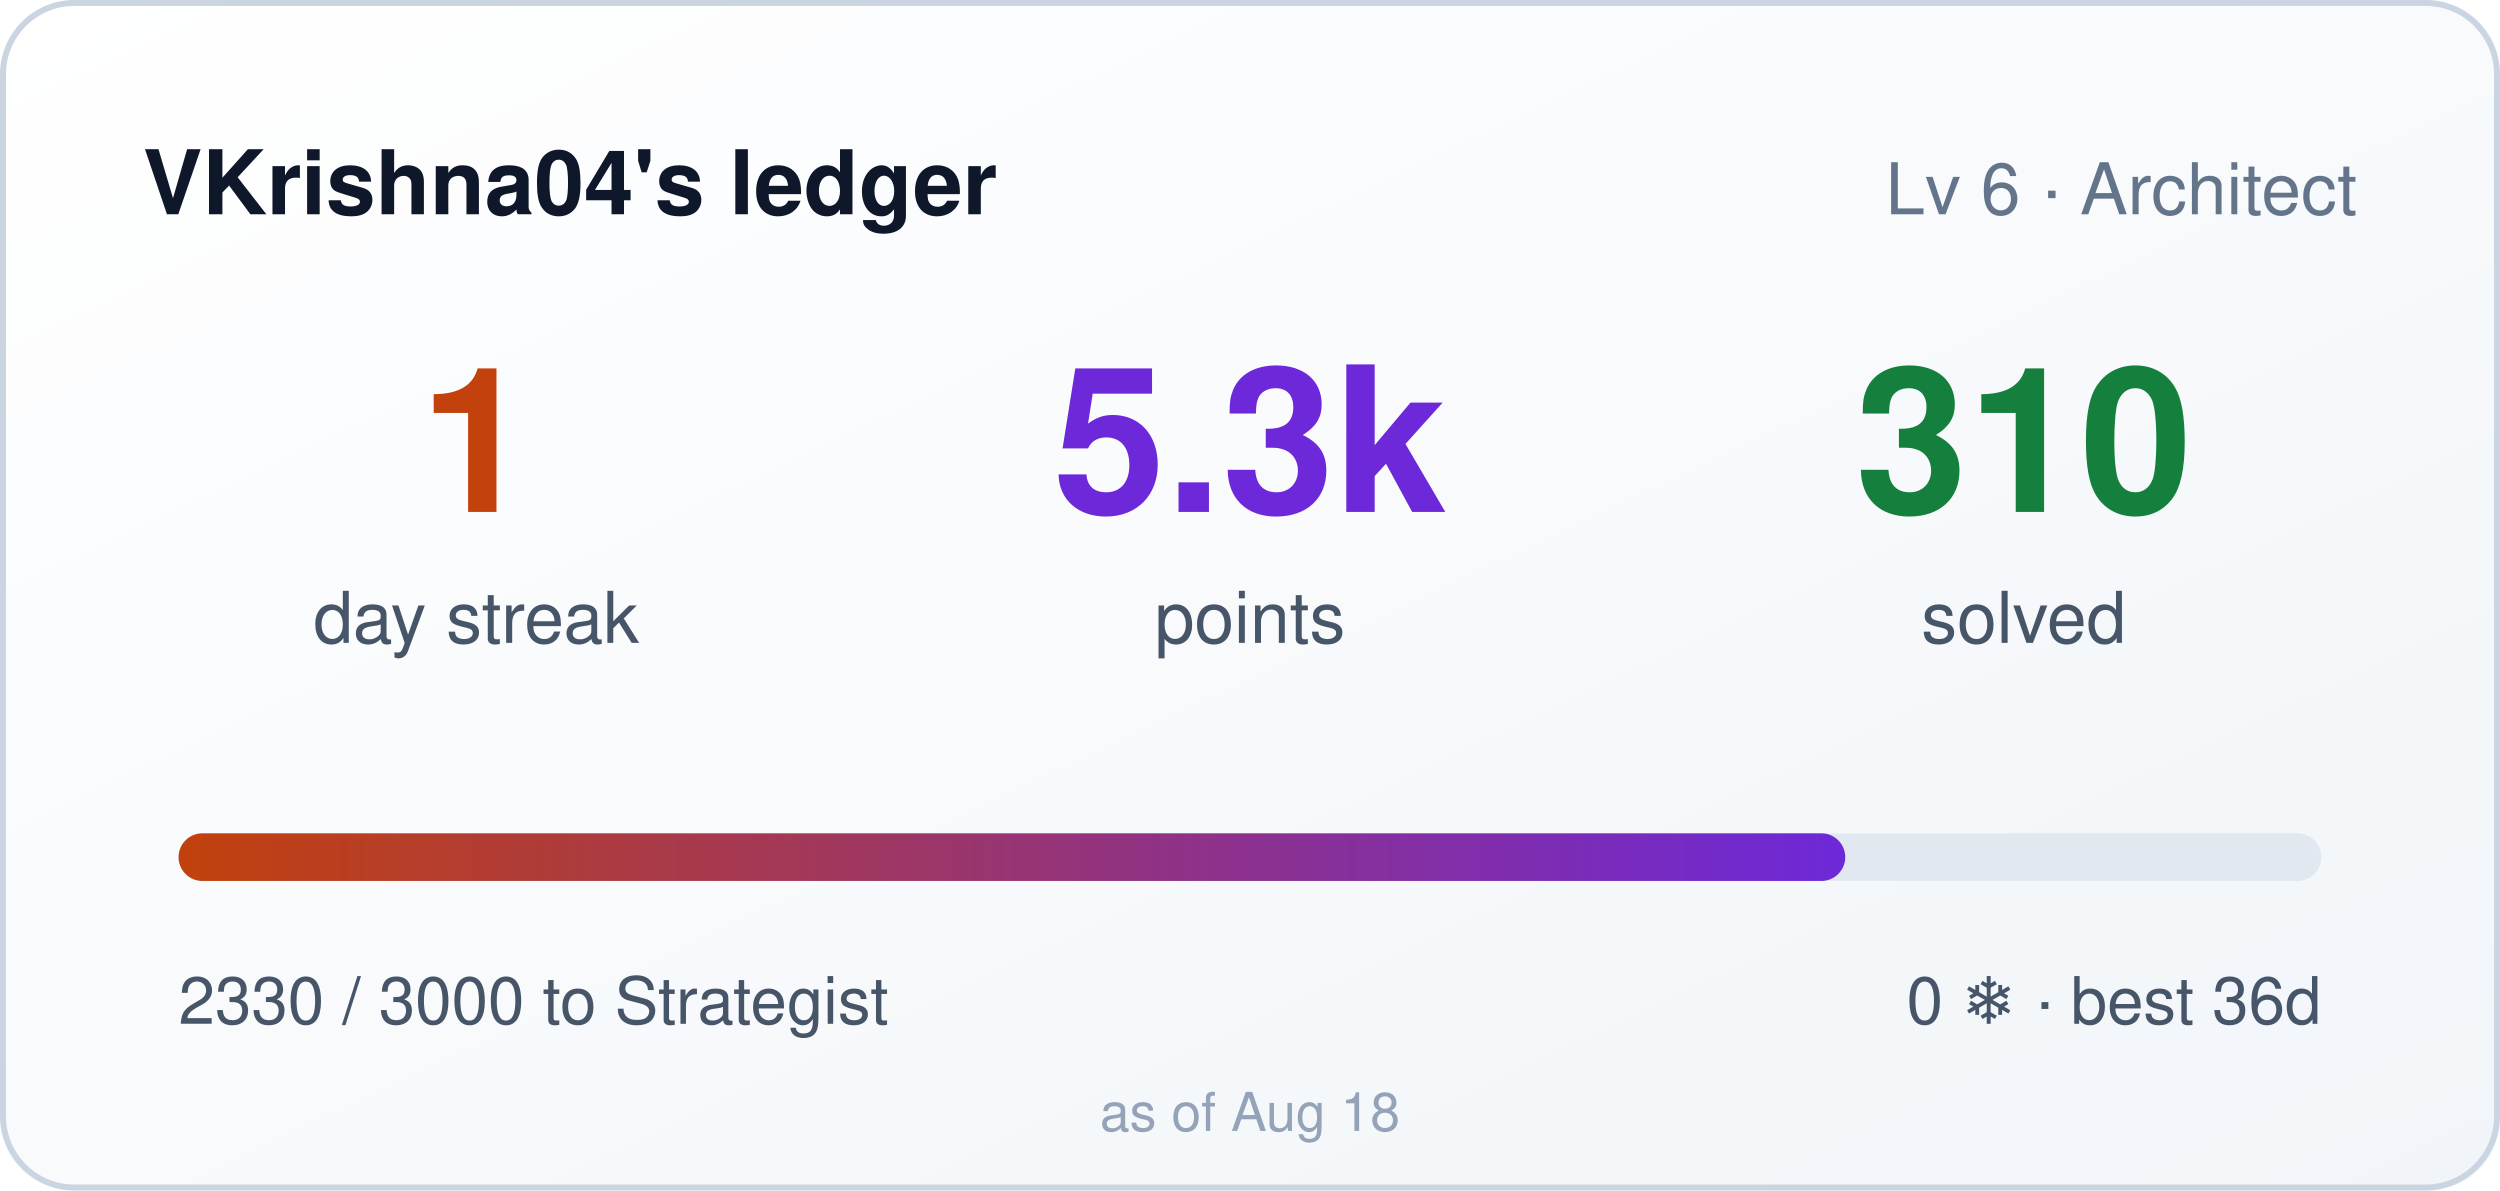
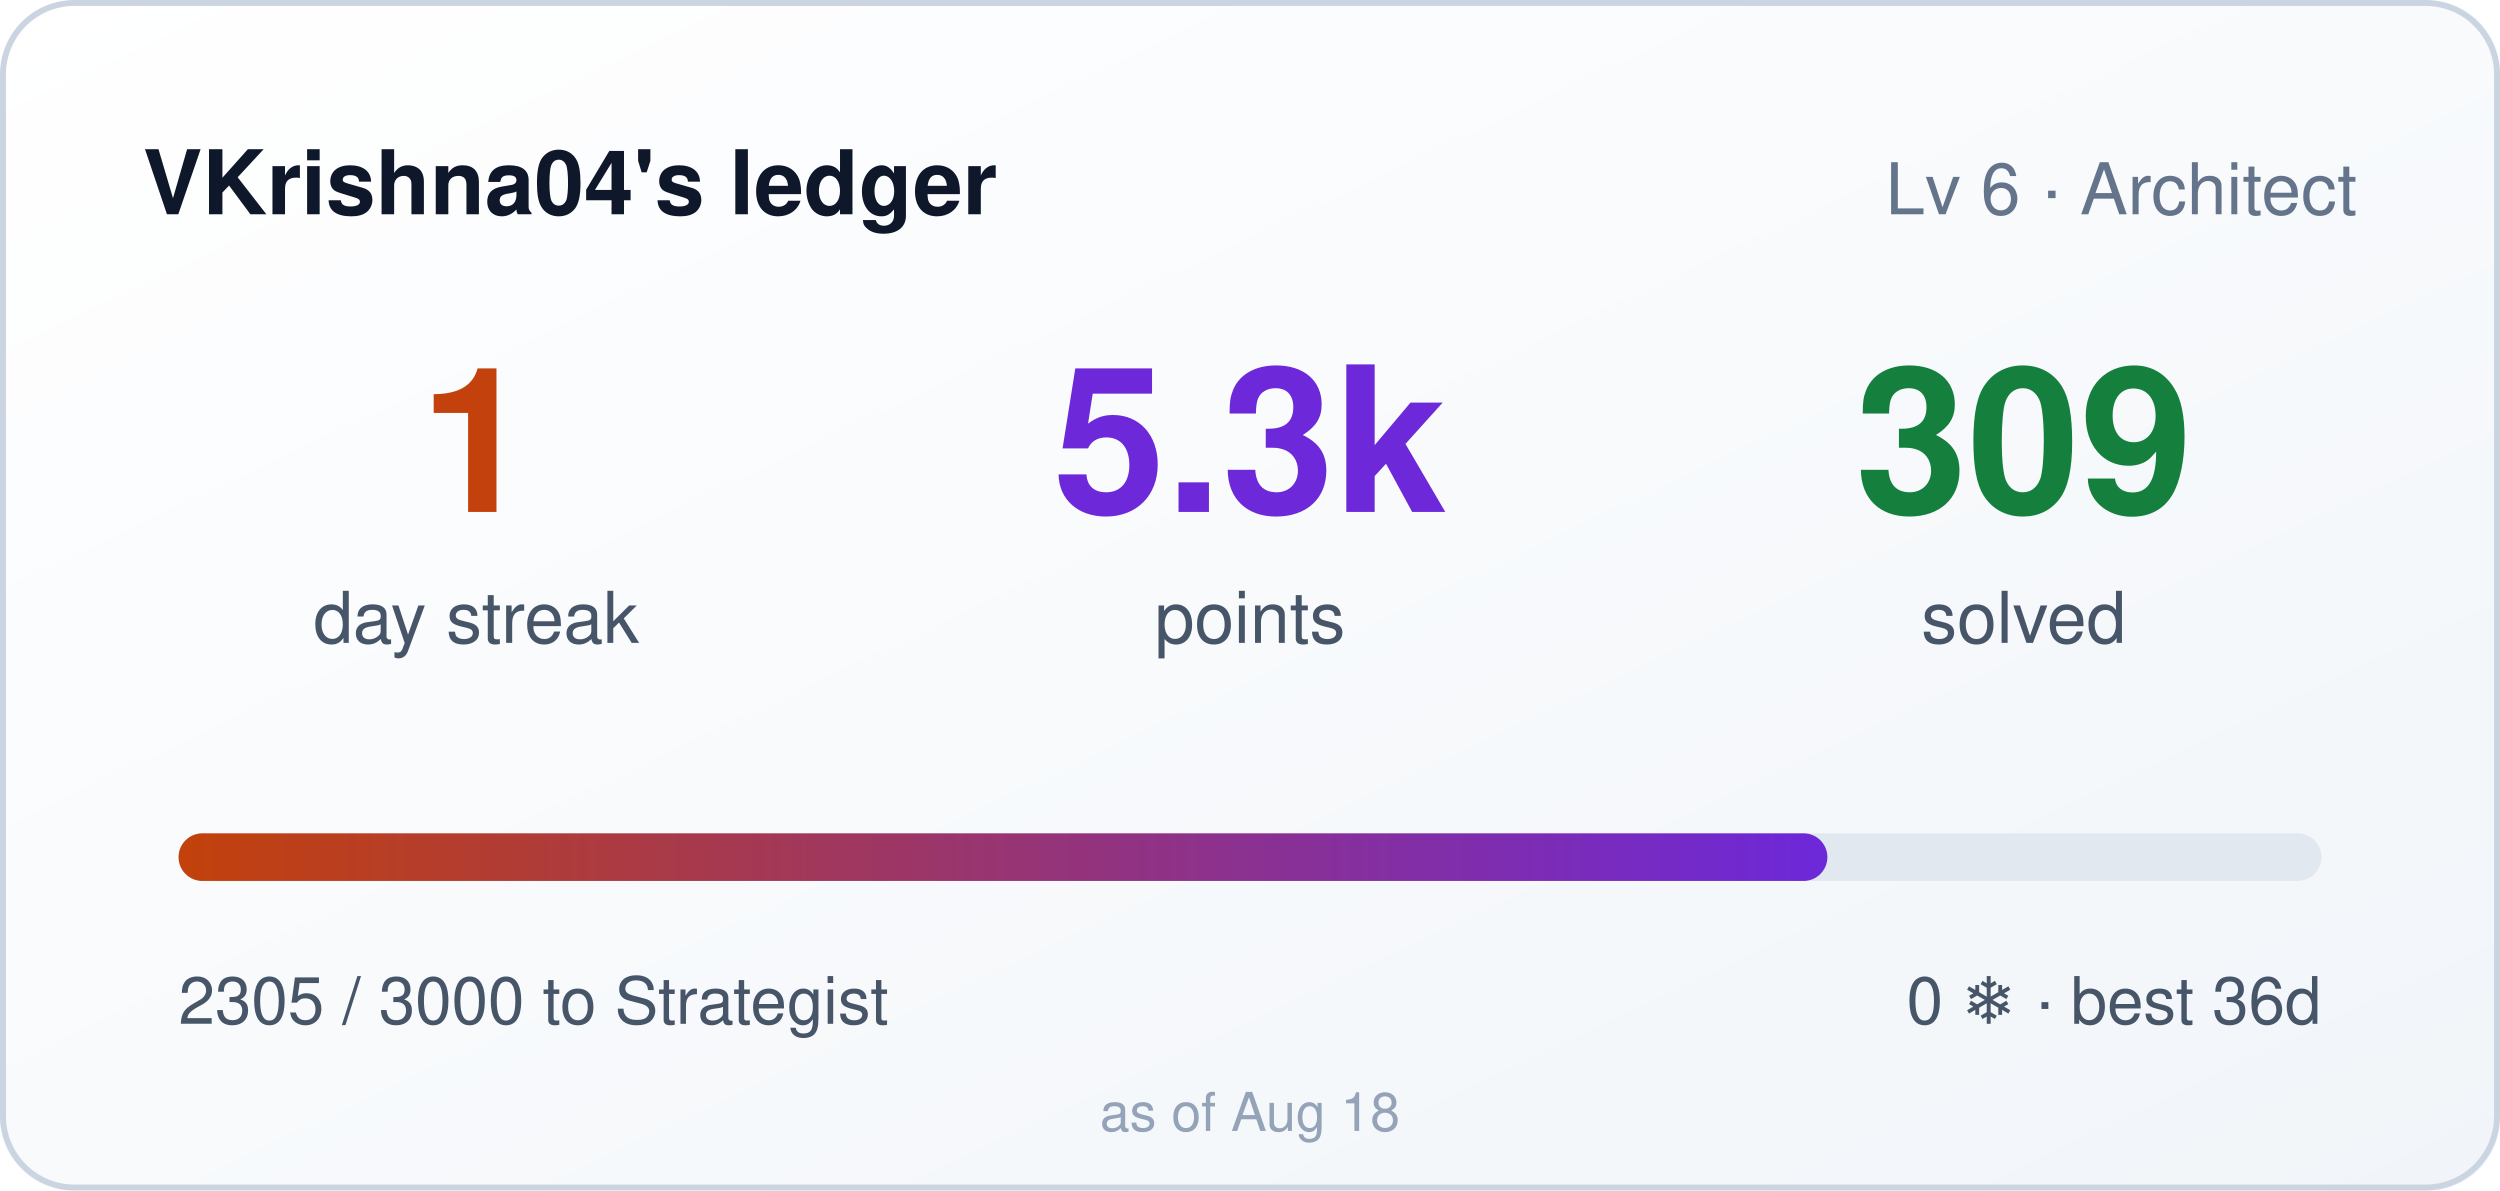
- <svg xmlns="http://www.w3.org/2000/svg" width="420" height="200" role="img" aria-label="VKrishna04's ledger: 1 day streak, 5330 points">
+ <svg xmlns="http://www.w3.org/2000/svg" width="420" height="200" role="img" aria-label="VKrishna04's ledger: 1 day streak, 5305 points">
  <style>
    .bar,.n{transform-box:fill-box}
    .bar{transform-origin:left center}
    @media (prefers-reduced-motion: no-preference){
      .bar{animation:cl-grow .9s cubic-bezier(.22,1,.36,1) both}
      .n{animation:cl-rise .5s ease-out both}
      .n2{animation-delay:.08s}
      .n3{animation-delay:.16s}
    }
    @keyframes cl-grow{from{transform:scaleX(0)}to{transform:scaleX(1)}}
    @keyframes cl-rise{from{opacity:0;transform:translateY(6px)}to{opacity:1;transform:none}}
  </style>
  <defs>
    <linearGradient id="bg" x1="0" y1="0" x2="1" y2="1">
      <stop offset="0" stop-color="#ffffff" />
      <stop offset="1" stop-color="#f1f5f9" />
    </linearGradient>
    <linearGradient id="bar" x1="0" y1="0" x2="1" y2="0">
      <stop offset="0" stop-color="#c2410c" />
      <stop offset="1" stop-color="#6d28d9" />
    </linearGradient>
  </defs>
  <rect width="420" height="200" rx="12" fill="url(#bg)" />
  <rect x="0.5" y="0.5" width="419" height="199" rx="12" fill="none" stroke="#cbd5e1" />
  <text x="24" y="36" fill="#0f172a" font-size="15" font-weight="600" font-family="Segoe UI,Helvetica,Arial,sans-serif">VKrishna04's ledger</text>
  <text x="396" y="36" fill="#64748b" font-size="12" text-anchor="end" font-family="Segoe UI,Helvetica,Arial,sans-serif">Lv 6 · Architect</text>
  <g font-family="Segoe UI,Helvetica,Arial,sans-serif">
    <text class="n n1" x="80" y="86" fill="#c2410c" font-size="34" font-weight="700" text-anchor="middle">1</text>
    <text x="80" y="108" fill="#475569" font-size="12" text-anchor="middle">day streak</text>
    <text class="n n2" x="210" y="86" fill="#6d28d9" font-size="34" font-weight="700" text-anchor="middle">5.3k</text>
    <text x="210" y="108" fill="#475569" font-size="12" text-anchor="middle">points</text>
-     <text class="n n3" x="340" y="86" fill="#15803d" font-size="34" font-weight="700" text-anchor="middle">310</text>
+     <text class="n n3" x="340" y="86" fill="#15803d" font-size="34" font-weight="700" text-anchor="middle">309</text>
    <text x="340" y="108" fill="#475569" font-size="12" text-anchor="middle">solved</text>
  </g>
  <rect x="30" y="140" width="360" height="8" rx="4" fill="#e2e8f0" />
-   <rect class="bar" x="30" y="140" width="280" height="8" rx="4" fill="url(#bar)" />
-   <text x="30" y="172" fill="#475569" font-size="11" font-family="Segoe UI,Helvetica,Arial,sans-serif">2330 / 3000 to Strategist</text>
+   <rect class="bar" x="30" y="140" width="277" height="8" rx="4" fill="url(#bar)" />
+   <text x="30" y="172" fill="#475569" font-size="11" font-family="Segoe UI,Helvetica,Arial,sans-serif">2305 / 3000 to Strategist</text>
  <text x="390" y="172" fill="#475569" font-size="11" text-anchor="end" font-family="Segoe UI,Helvetica,Arial,sans-serif">0 ❄ · best 36d</text>
  <text x="210" y="190" fill="#94a3b8" font-size="9" text-anchor="middle" font-family="Segoe UI,Helvetica,Arial,sans-serif">as of Aug 18</text>
</svg>
